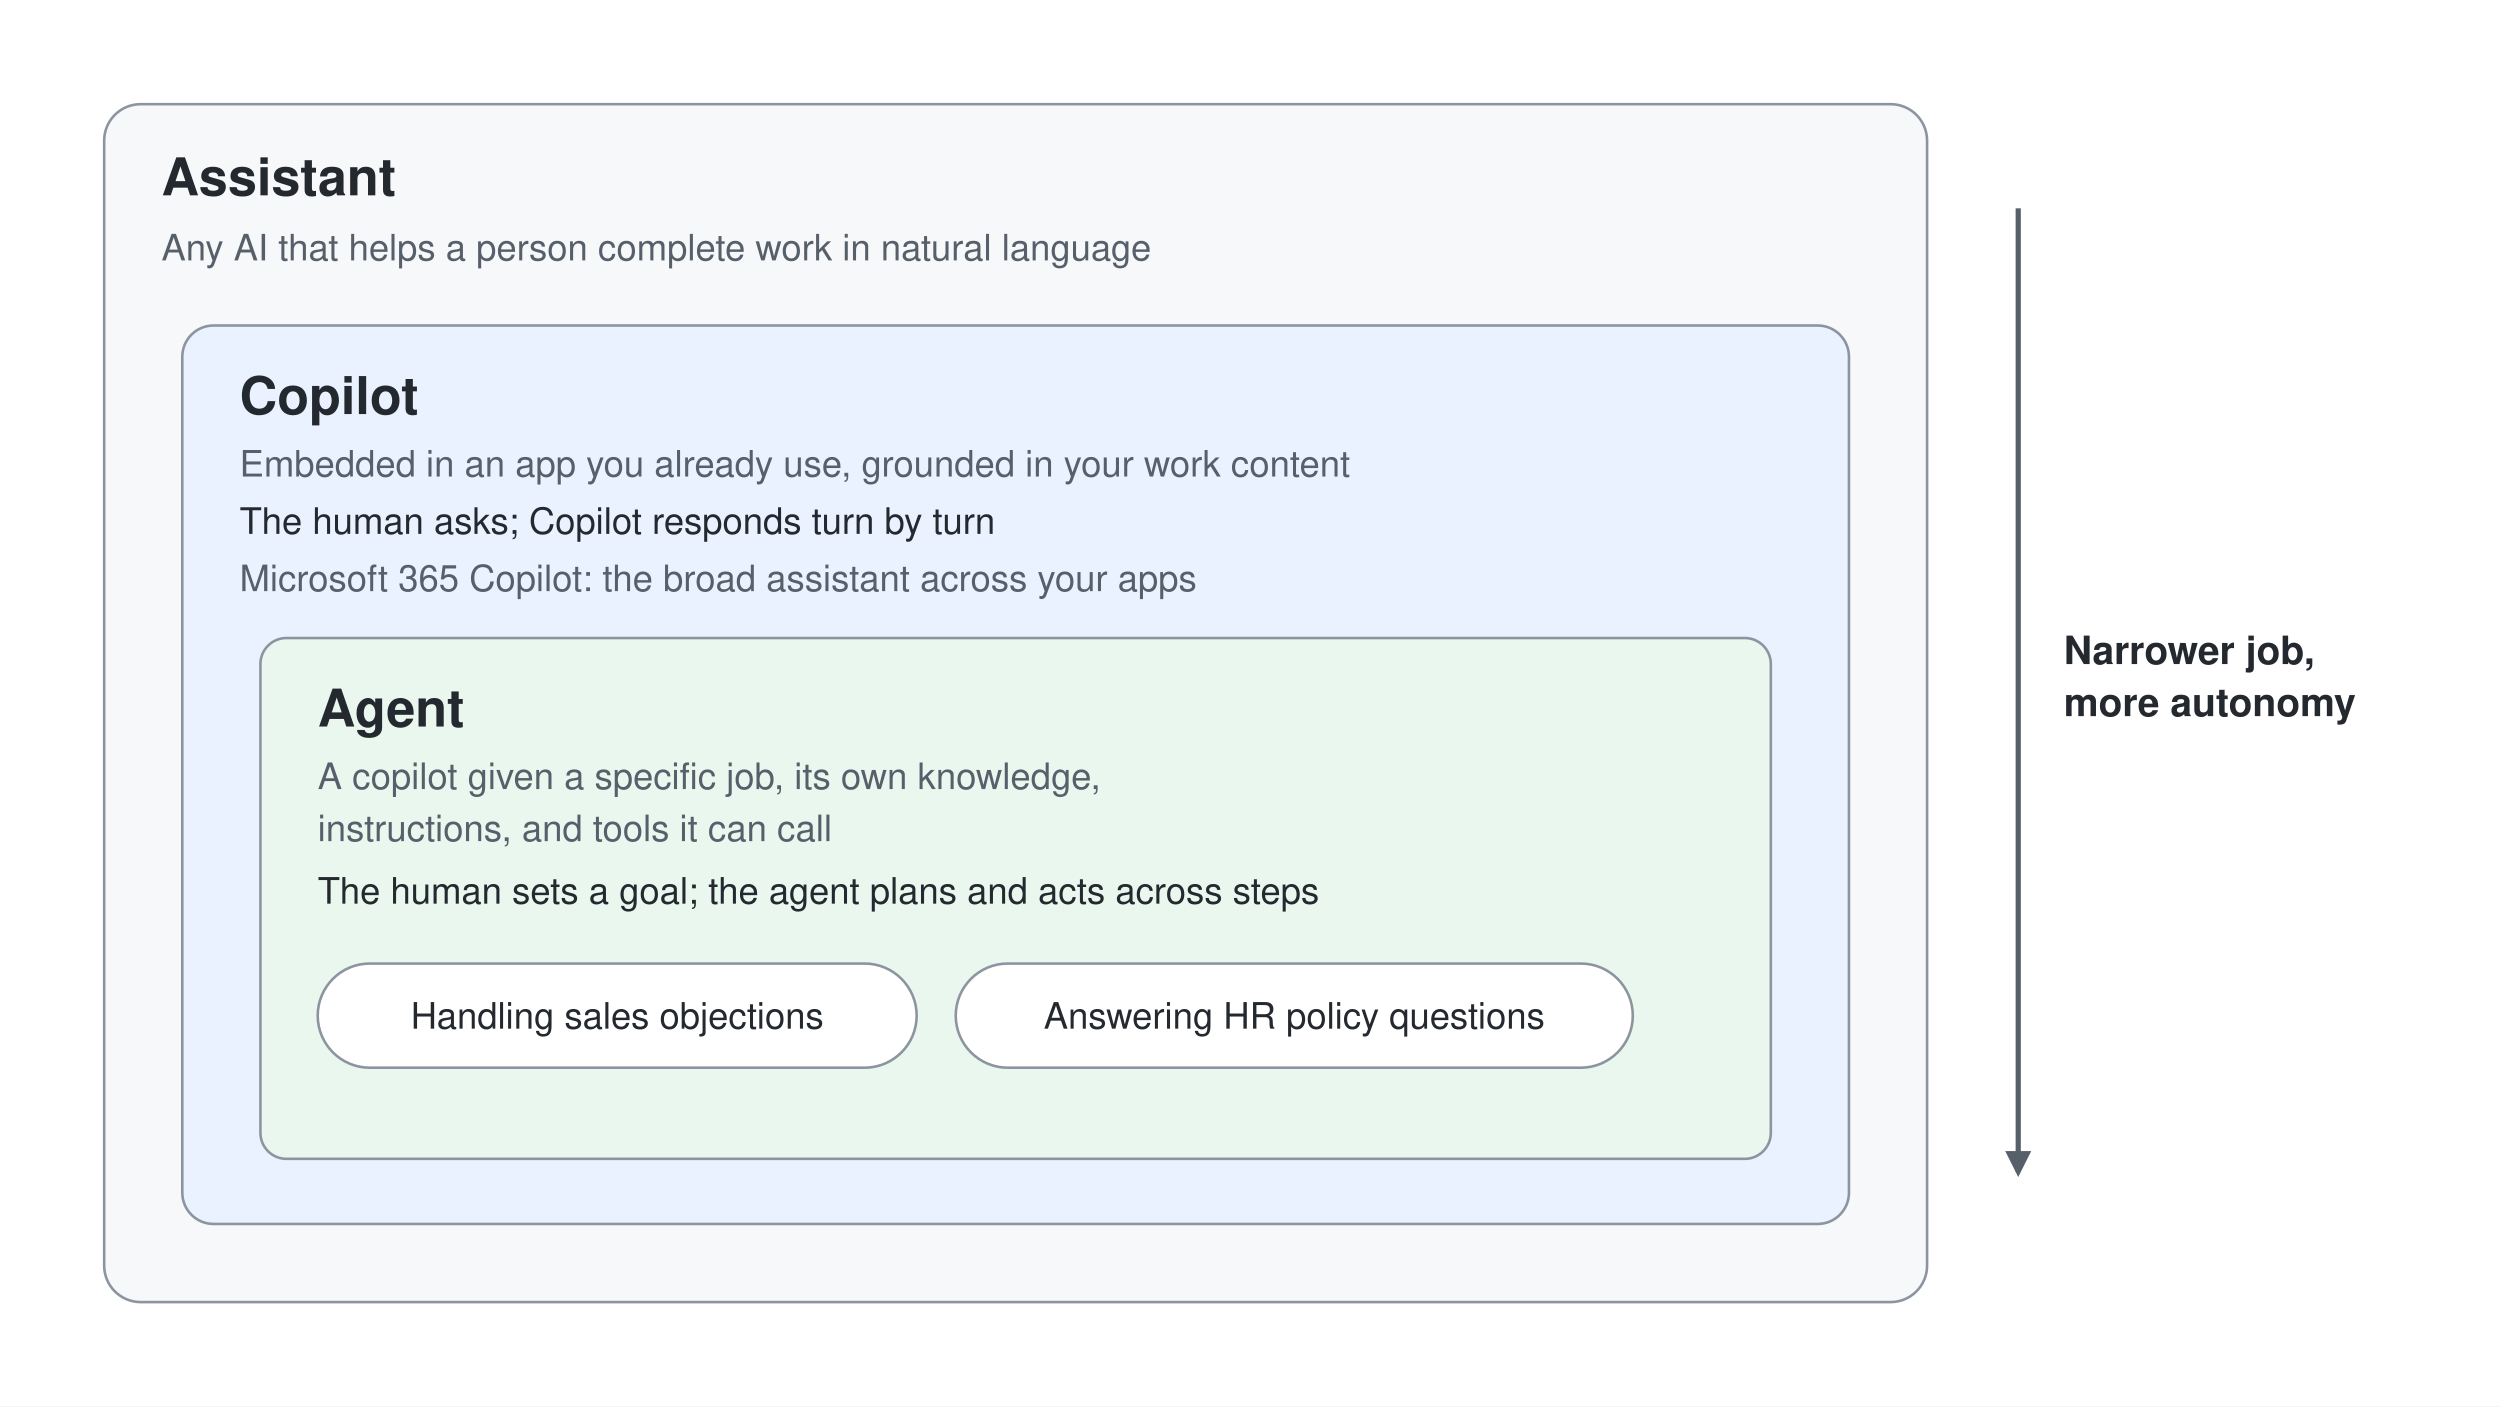
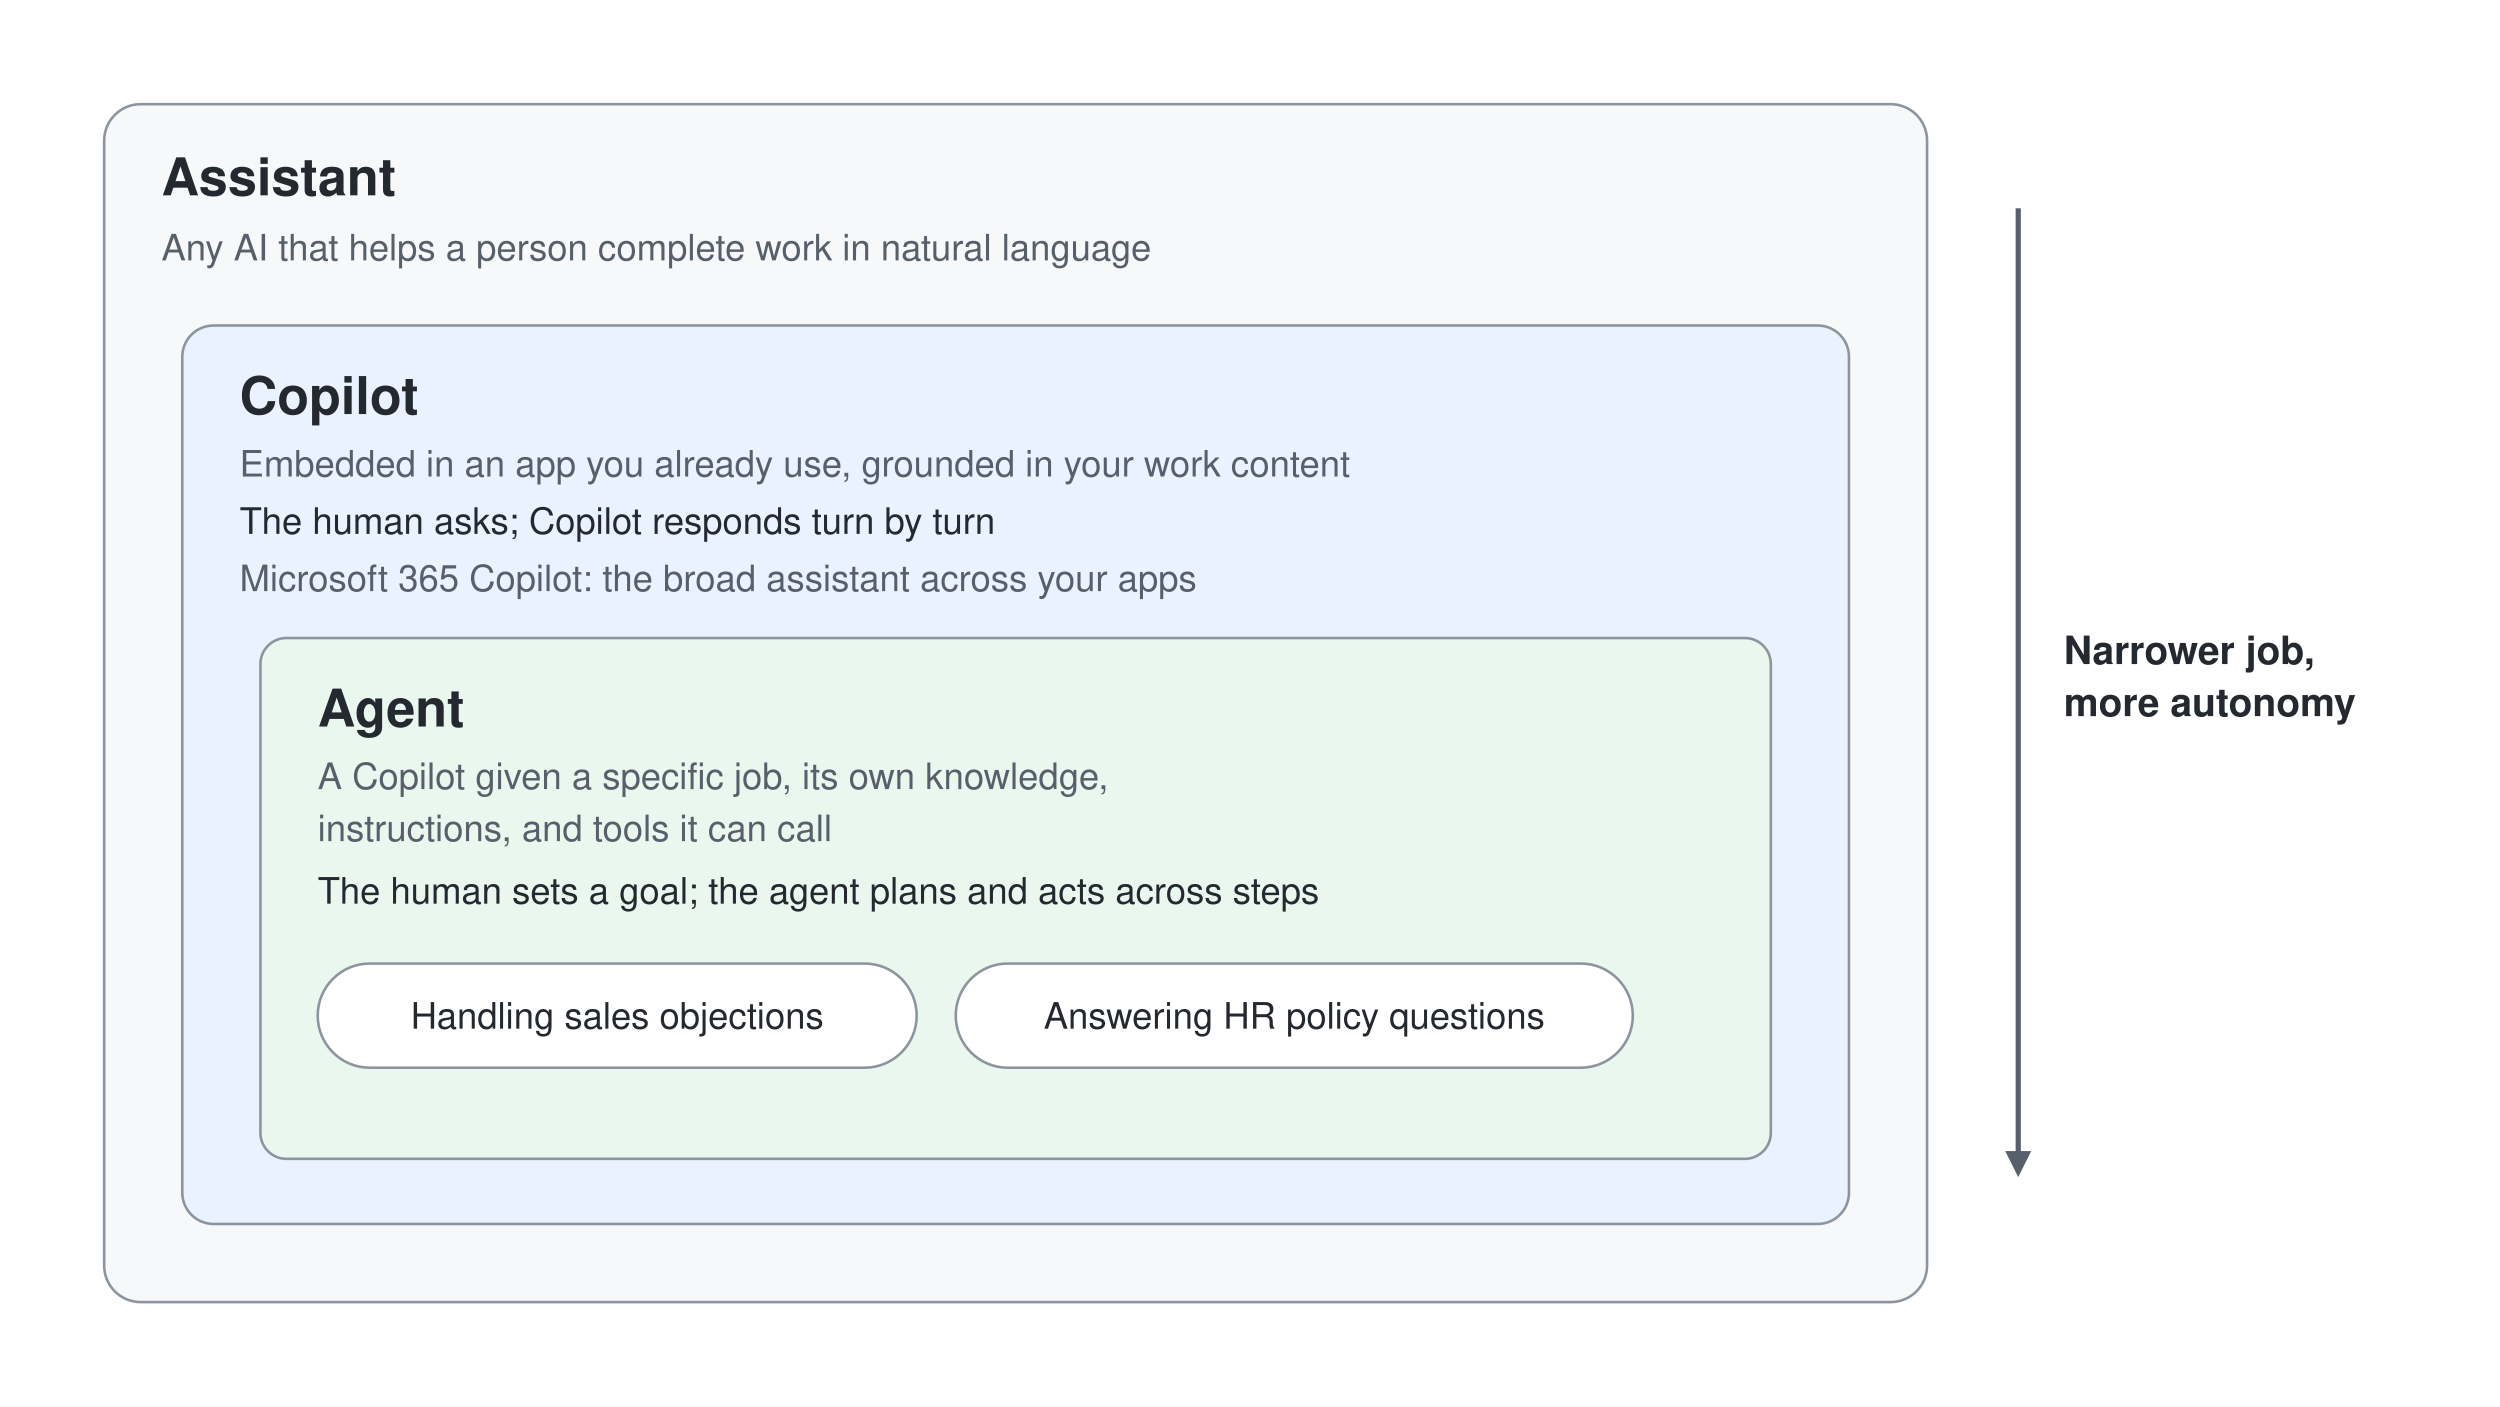
<svg xmlns="http://www.w3.org/2000/svg" viewBox="0 0 1920 1080" width="1920" height="1080" role="img" aria-labelledby="t d" font-family="Segoe UI, Helvetica, Arial, sans-serif">
  <defs>
    <marker id="ah" viewBox="0 0 10 10" refX="8" refY="5" markerWidth="5" markerHeight="5" orient="auto-start-reverse">
      <path d="M0,0 L10,5 L0,10 z" fill="#57606a" />
    </marker>
  </defs>
  <rect width="1920" height="1080" fill="#ffffff" />
  <rect x="80" y="80" width="1400" height="920" rx="28" fill="#f6f8fa" stroke="#8c959f" stroke-width="2" />
  <text x="124" y="150" font-size="40" font-weight="700" fill="#24292f">Assistant</text>
  <text x="124" y="200" font-size="28" fill="#57606a">Any AI that helps a person complete work in natural language</text>
  <rect x="140" y="250" width="1280" height="690" rx="24" fill="#eaf2ff" stroke="#8c959f" stroke-width="2" />
  <text x="184" y="318" font-size="40" font-weight="700" fill="#24292f">Copilot</text>
  <text x="184" y="366" font-size="28" fill="#57606a">Embedded in an app you already use, grounded in your work content</text>
  <text x="184" y="410" font-size="28" fill="#24292f">The human asks; Copilot responds turn by turn</text>
  <text x="184" y="454" font-size="28" fill="#57606a">Microsoft 365 Copilot: the broad assistant across your apps</text>
  <rect x="200" y="490" width="1160" height="400" rx="20" fill="#e9f7ef" stroke="#8c959f" stroke-width="2" />
  <text x="244" y="558" font-size="40" font-weight="700" fill="#24292f">Agent</text>
-   <text x="244" y="606" font-size="28" fill="#57606a">A copilot given a specific job, its own knowledge,</text>
+   <text x="244" y="606" font-size="28" fill="#57606a">A Copilot given a specific job, its own knowledge,</text>
  <text x="244" y="646" font-size="28" fill="#57606a">instructions, and tools it can call</text>
  <text x="244" y="694" font-size="28" fill="#24292f">The human sets a goal; the agent plans and acts across steps</text>
  <rect x="244" y="740" width="460" height="80" rx="40" fill="#ffffff" stroke="#8c959f" stroke-width="2" />
  <text x="474" y="790" font-size="28" fill="#24292f" text-anchor="middle">Handling sales objections</text>
  <rect x="734" y="740" width="520" height="80" rx="40" fill="#ffffff" stroke="#8c959f" stroke-width="2" />
  <text x="994" y="790" font-size="28" fill="#24292f" text-anchor="middle">Answering HR policy questions</text>
  <line x1="1550" y1="160" x2="1550" y2="900" stroke="#57606a" stroke-width="4" marker-end="url(#ah)" />
  <text x="1585" y="510" font-size="30" font-weight="700" fill="#24292f">Narrower job,</text>
  <text x="1585" y="550" font-size="30" font-weight="700" fill="#24292f">more autonomy</text>
</svg>
